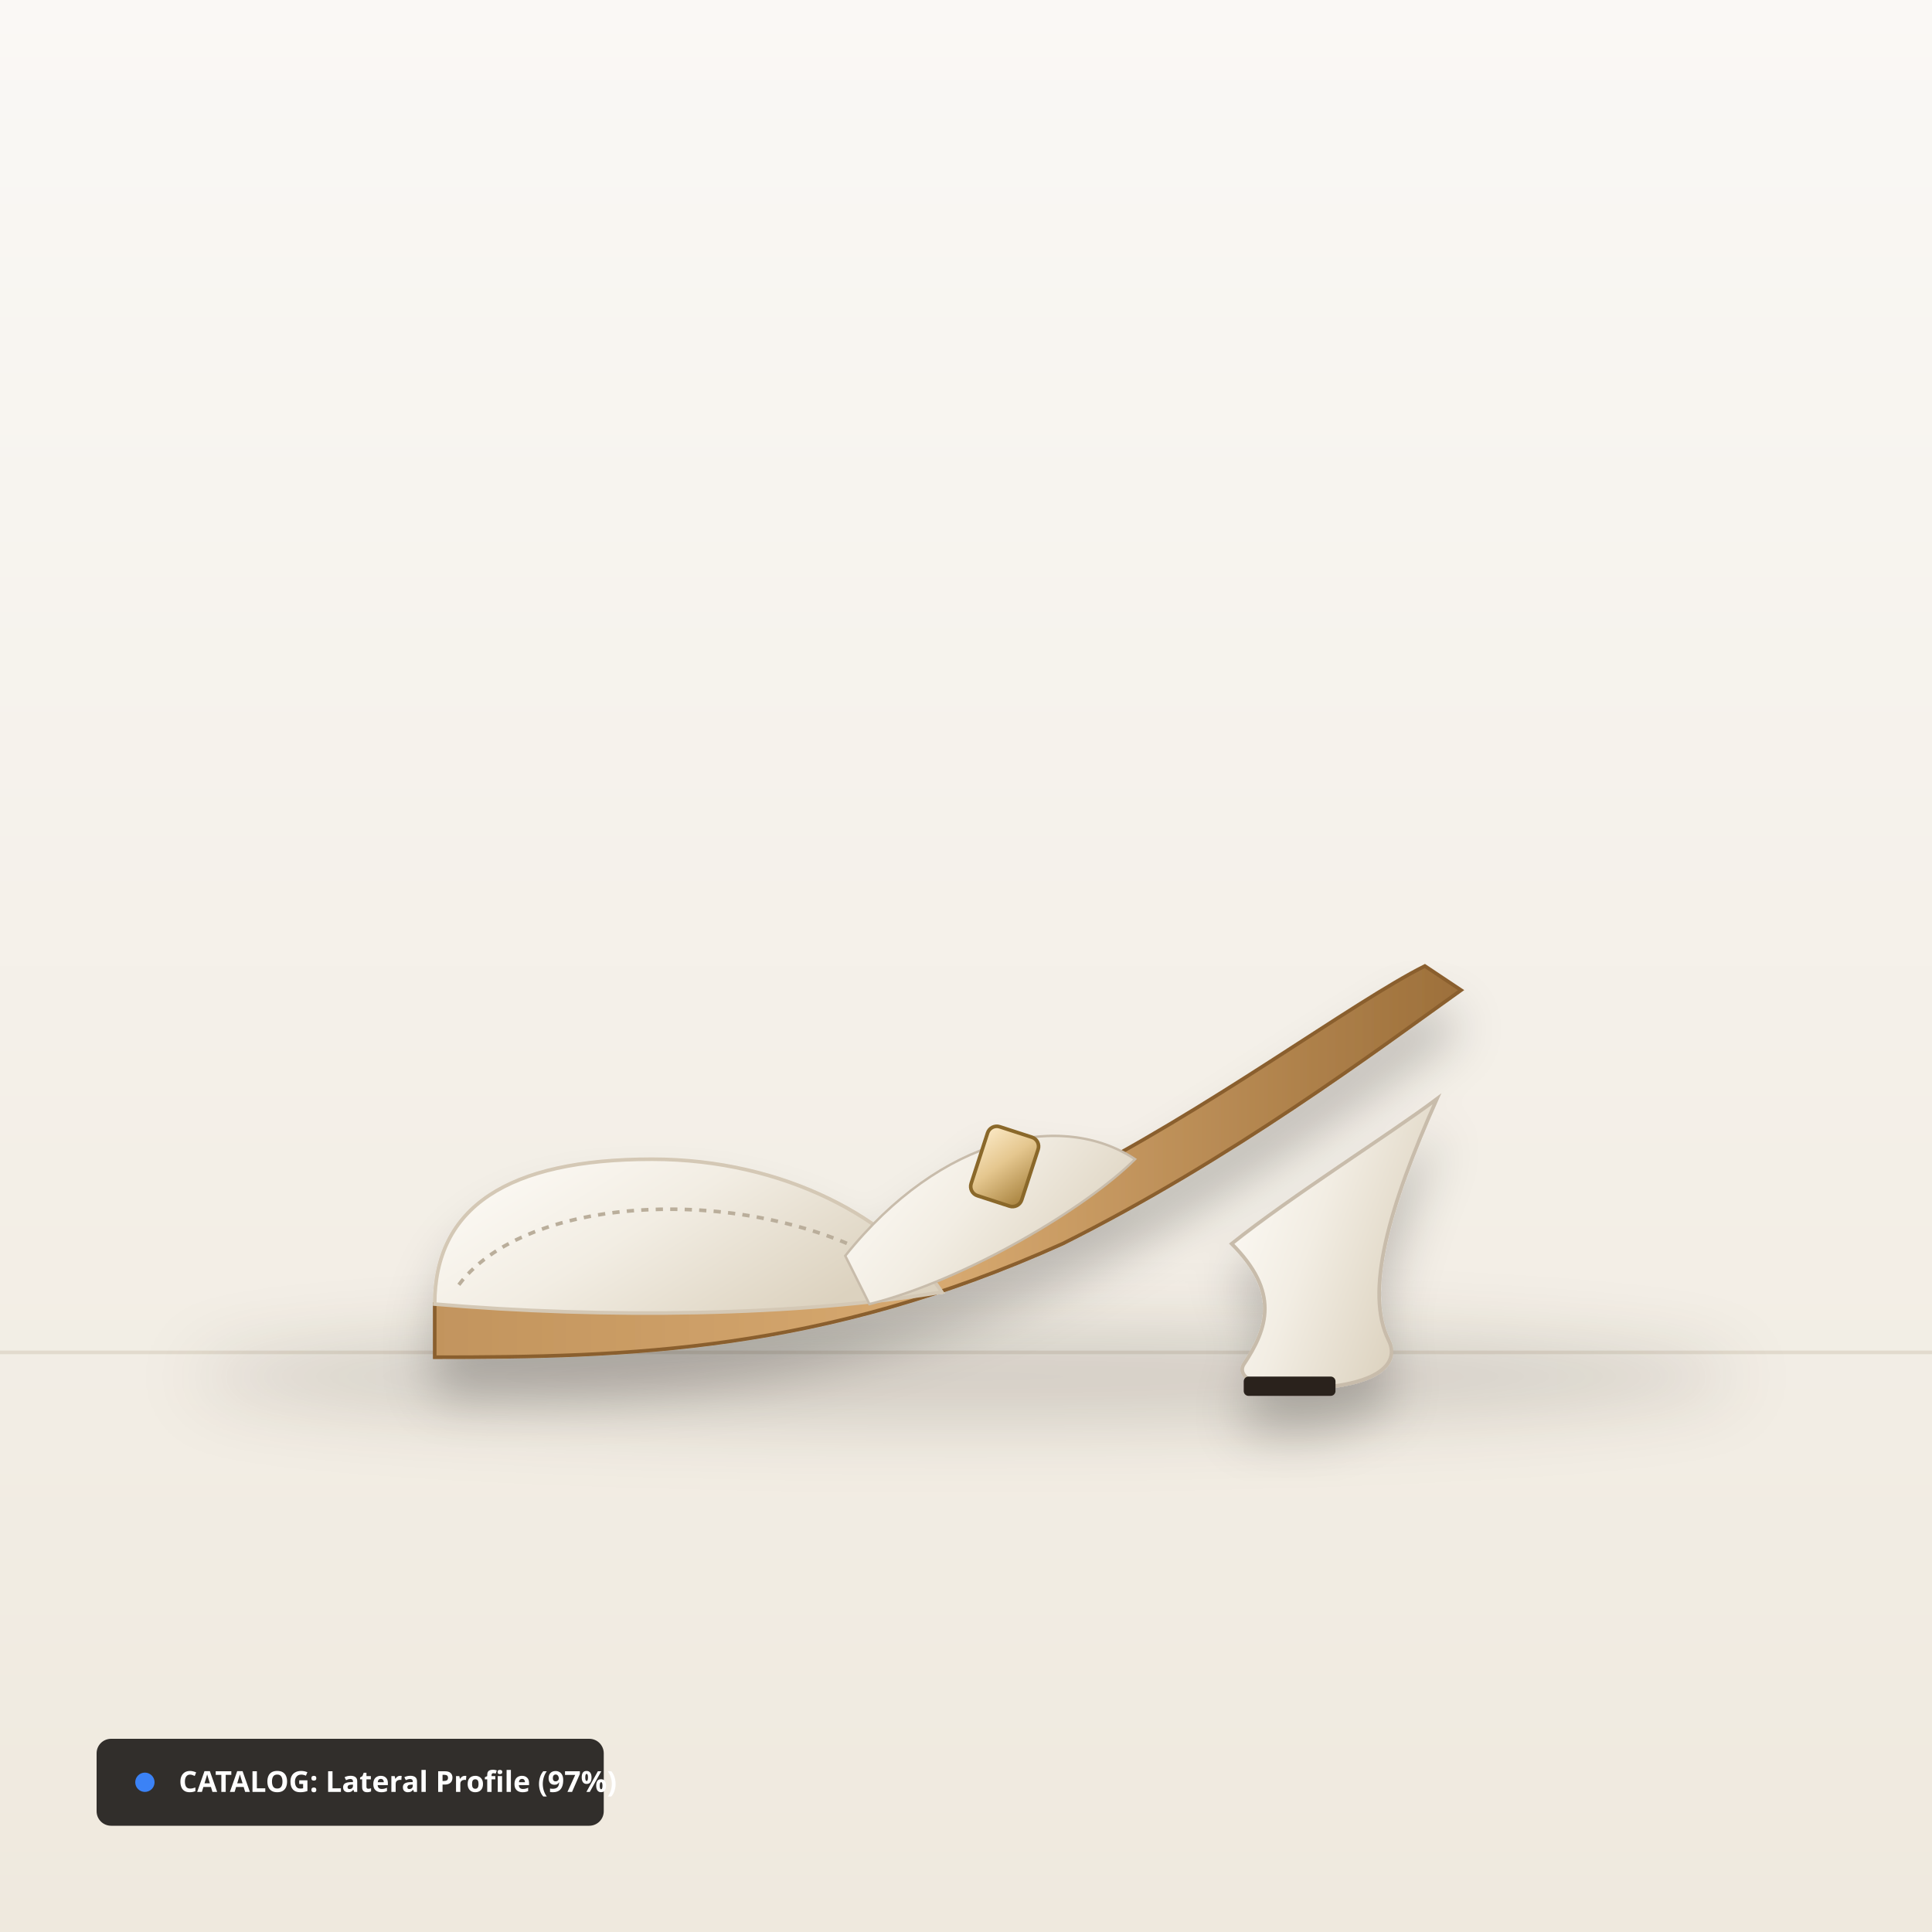
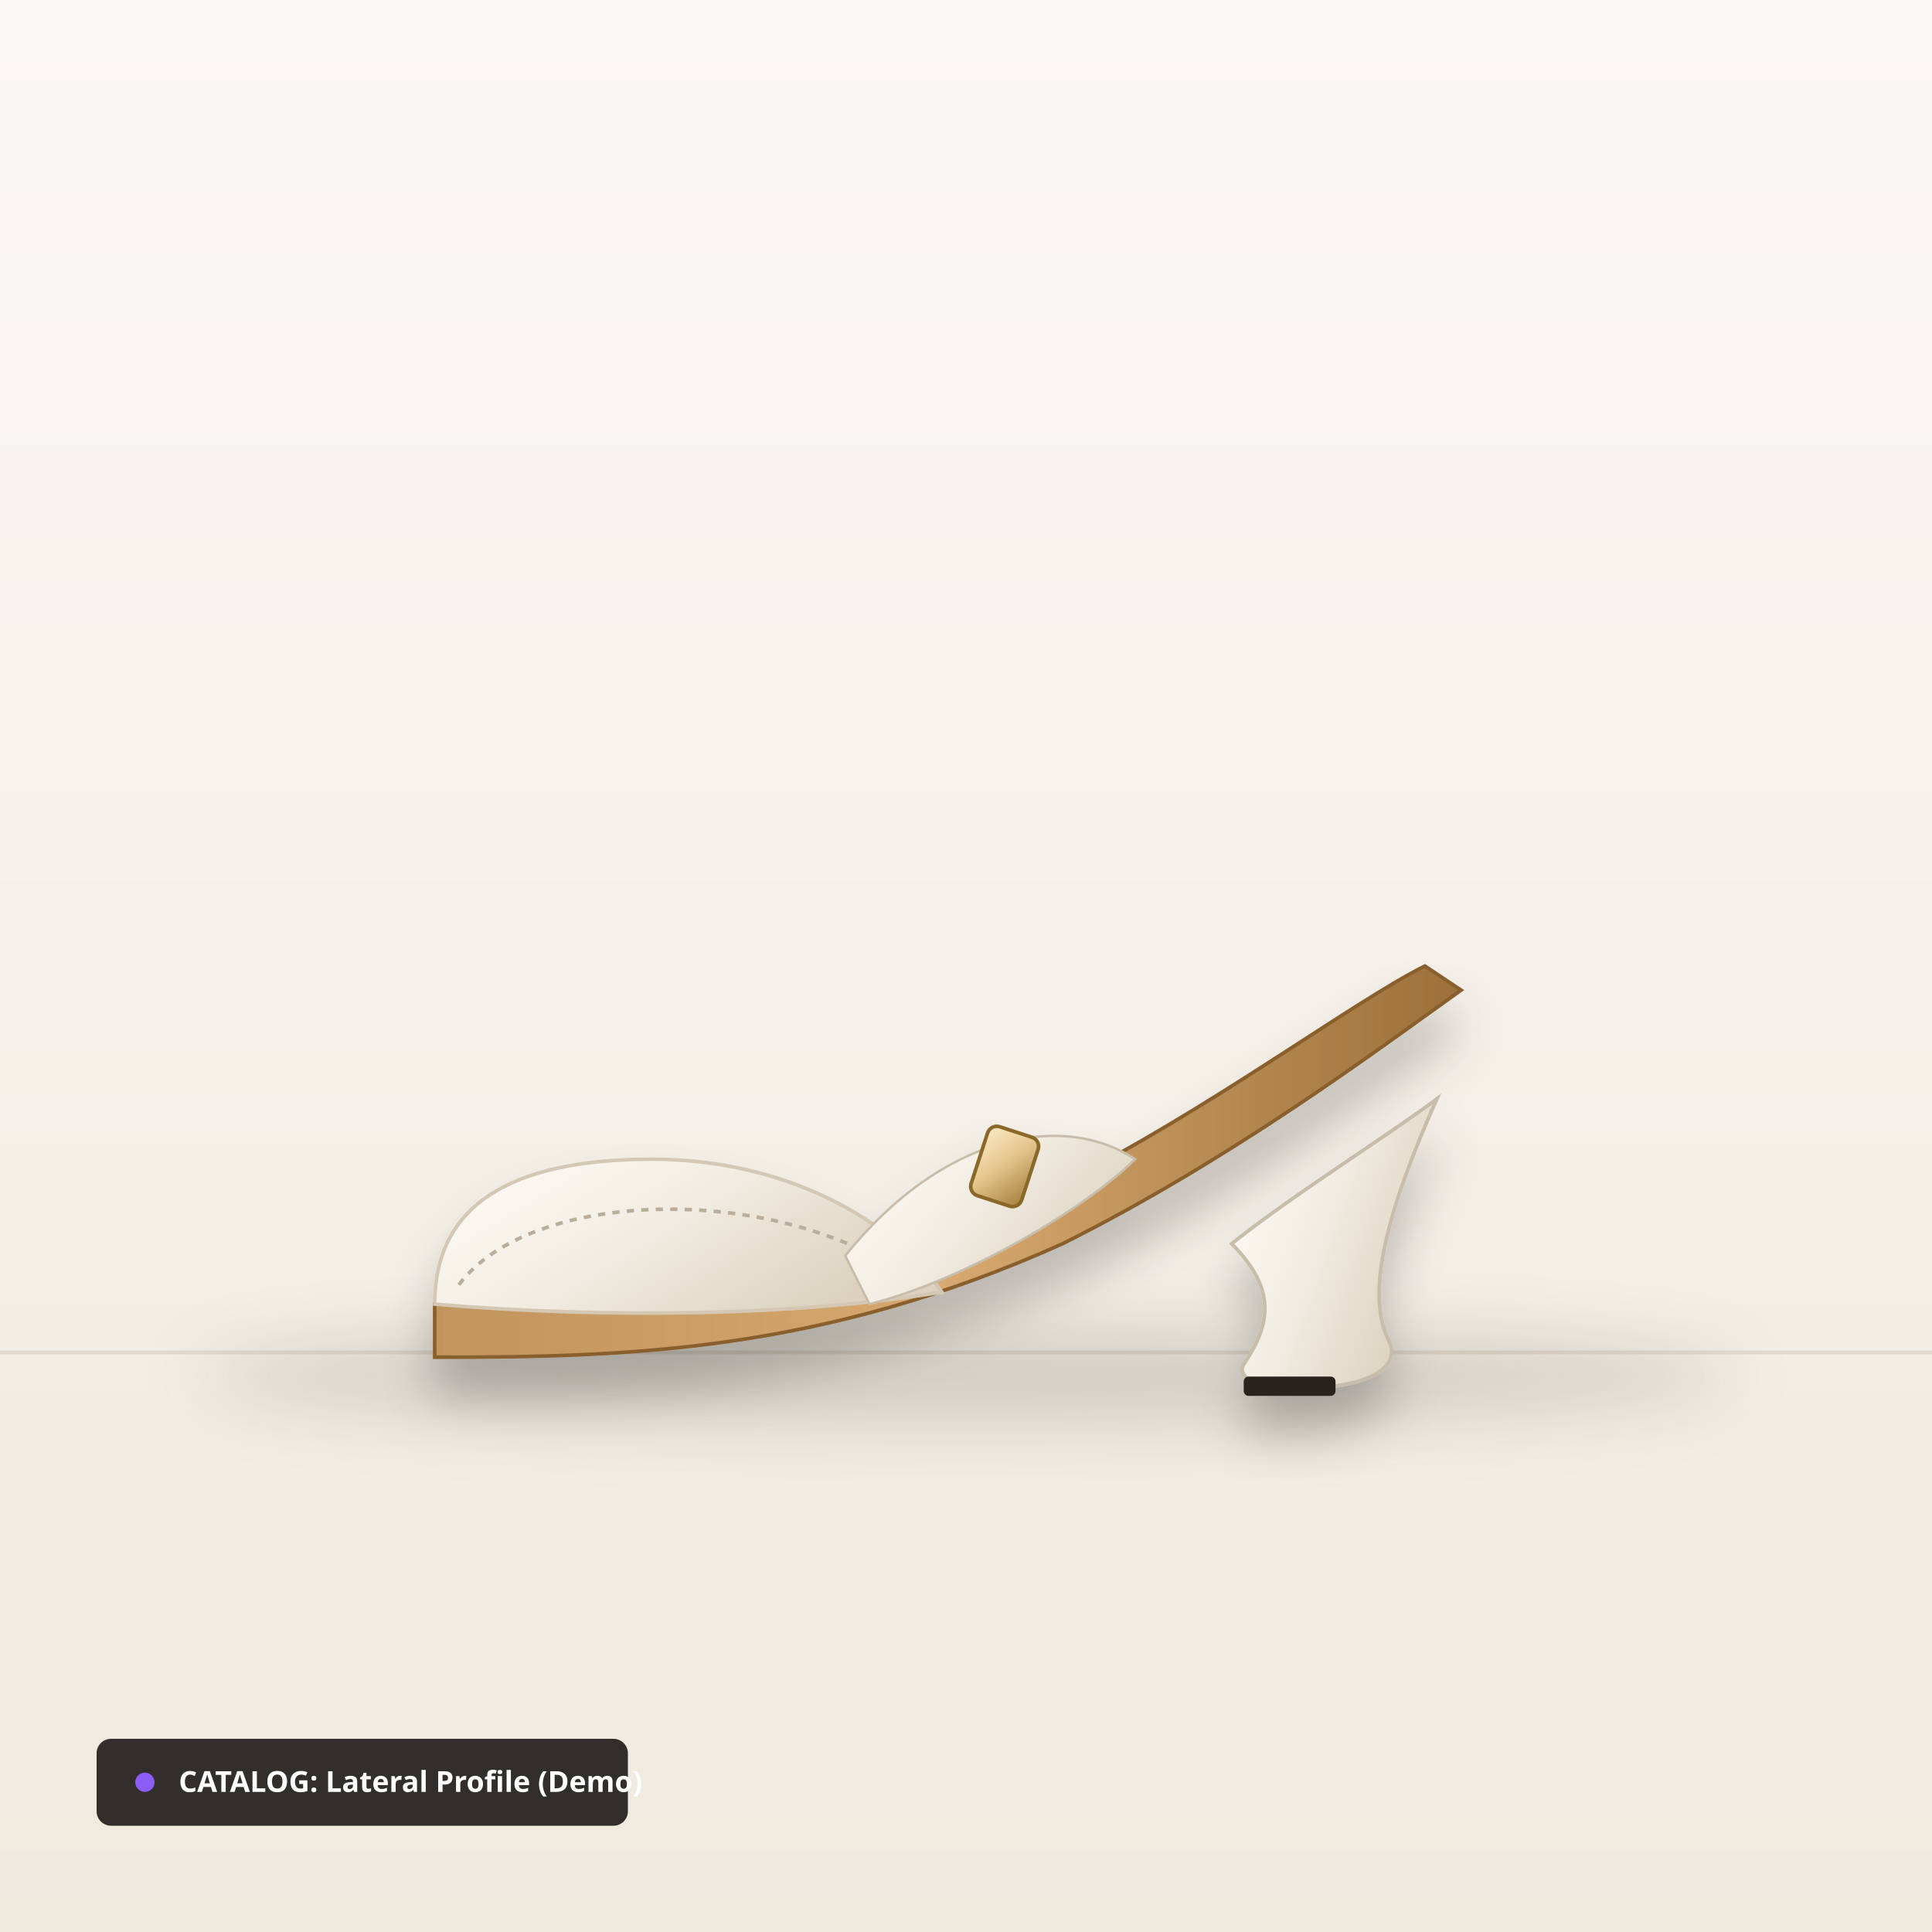
<svg xmlns="http://www.w3.org/2000/svg" viewBox="0 0 800 800" width="100%" height="100%">
  <defs>
    <linearGradient id="cat-bg" x1="0%" y1="0%" x2="0%" y2="100%">
      <stop offset="0%" stop-color="#FAF8F5" />
      <stop offset="100%" stop-color="#EFE9DE" />
    </linearGradient>
    <linearGradient id="sole-cut" x1="0%" y1="0%" x2="100%" y2="0%">
      <stop offset="0%" stop-color="#C2945D" />
      <stop offset="50%" stop-color="#D7A970" />
      <stop offset="100%" stop-color="#9C6F3A" />
    </linearGradient>
    <linearGradient id="side-leather" x1="0%" y1="0%" x2="100%" y2="50%">
      <stop offset="0%" stop-color="#FFFDF9" />
      <stop offset="50%" stop-color="#F2EDE3" />
      <stop offset="100%" stop-color="#DCD2BF" />
    </linearGradient>
    <linearGradient id="gold-grad" x1="0%" y1="0%" x2="100%" y2="100%">
      <stop offset="0%" stop-color="#FCEAC7" />
      <stop offset="45%" stop-color="#E5C78F" />
      <stop offset="100%" stop-color="#A57F3A" />
    </linearGradient>
    <filter id="crisp-ground" x="-20%" y="-20%" width="140%" height="140%">
      <feGaussianBlur in="SourceAlpha" stdDeviation="10" />
      <feOffset dx="0" dy="16" result="blur" />
      <feComponentTransfer>
        <feFuncA type="linear" slope="0.22" />
      </feComponentTransfer>
      <feMerge>
        <feMergeNode />
        <feMergeNode in="SourceGraphic" />
      </feMerge>
    </filter>
  </defs>
  <rect width="800" height="800" fill="url(#cat-bg)" />
  <line x1="0" y1="560" x2="800" y2="560" stroke="#E2DACD" stroke-width="1.5" />
  <ellipse cx="400" cy="570" rx="320" ry="20" fill="#2E2416" opacity="0.16" filter="blur(14px)" />
  <g filter="url(#crisp-ground)" transform="translate(60, 20)">
    <path d="M 120 520 C 200 520 280 515 380 470 C 440 440 500 395 530 380 L 545 390 C 510 415 450 460 380 495 C 280 540 200 542 120 542 Z" fill="url(#sole-cut)" stroke="#8A5F2D" stroke-width="1.5" />
    <path d="M 450 495 C 470 515 465 530 455 545 C 452 550 460 555 475 555 C 510 555 520 545 515 535 C 505 515 515 480 535 435 C 515 450 475 475 450 495 Z" fill="url(#side-leather)" stroke="#C8BCAB" stroke-width="1.5" />
    <rect x="455" y="550" width="38" height="8" rx="2" fill="#2A241C" />
    <path d="M 120 520 C 120 480 150 460 210 460 C 265 460 310 485 330 515 C 270 525 190 526 120 520 Z" fill="url(#side-leather)" stroke="#D4C8B5" stroke-width="1.5" />
    <path d="M 130 512 C 160 472 260 470 315 508" fill="none" stroke="#BAAE9B" stroke-width="1.5" stroke-dasharray="3,3" />
    <path d="M 290 500 C 330 450 380 440 410 460 C 390 480 340 510 300 520 Z" fill="url(#side-leather)" stroke="#C8BCAB" stroke-width="1" />
    <rect x="345" y="448" width="22" height="30" rx="4" fill="url(#gold-grad)" stroke="#8A6729" stroke-width="1.5" transform="rotate(18 356 463)" />
  </g>
  <g transform="translate(40, 720)">
-     <rect width="210" height="36" rx="6" fill="#1C1917" opacity="0.9" />
-     <circle cx="20" cy="18" r="4" fill="#3B82F6" />
-     <text x="34" y="22" font-family="sans-serif" font-size="12" font-weight="600" fill="#FFFFFF">CATALOG: Lateral Profile (97%)</text>
+     <rect width="220" height="36" rx="6" fill="#1C1917" opacity="0.9" />
+     <circle cx="20" cy="18" r="4" fill="#8B5CF6" />
+     <text x="34" y="22" font-family="sans-serif" font-size="12" font-weight="600" fill="#FFFFFF">CATALOG: Lateral Profile (Demo)</text>
  </g>
</svg>
